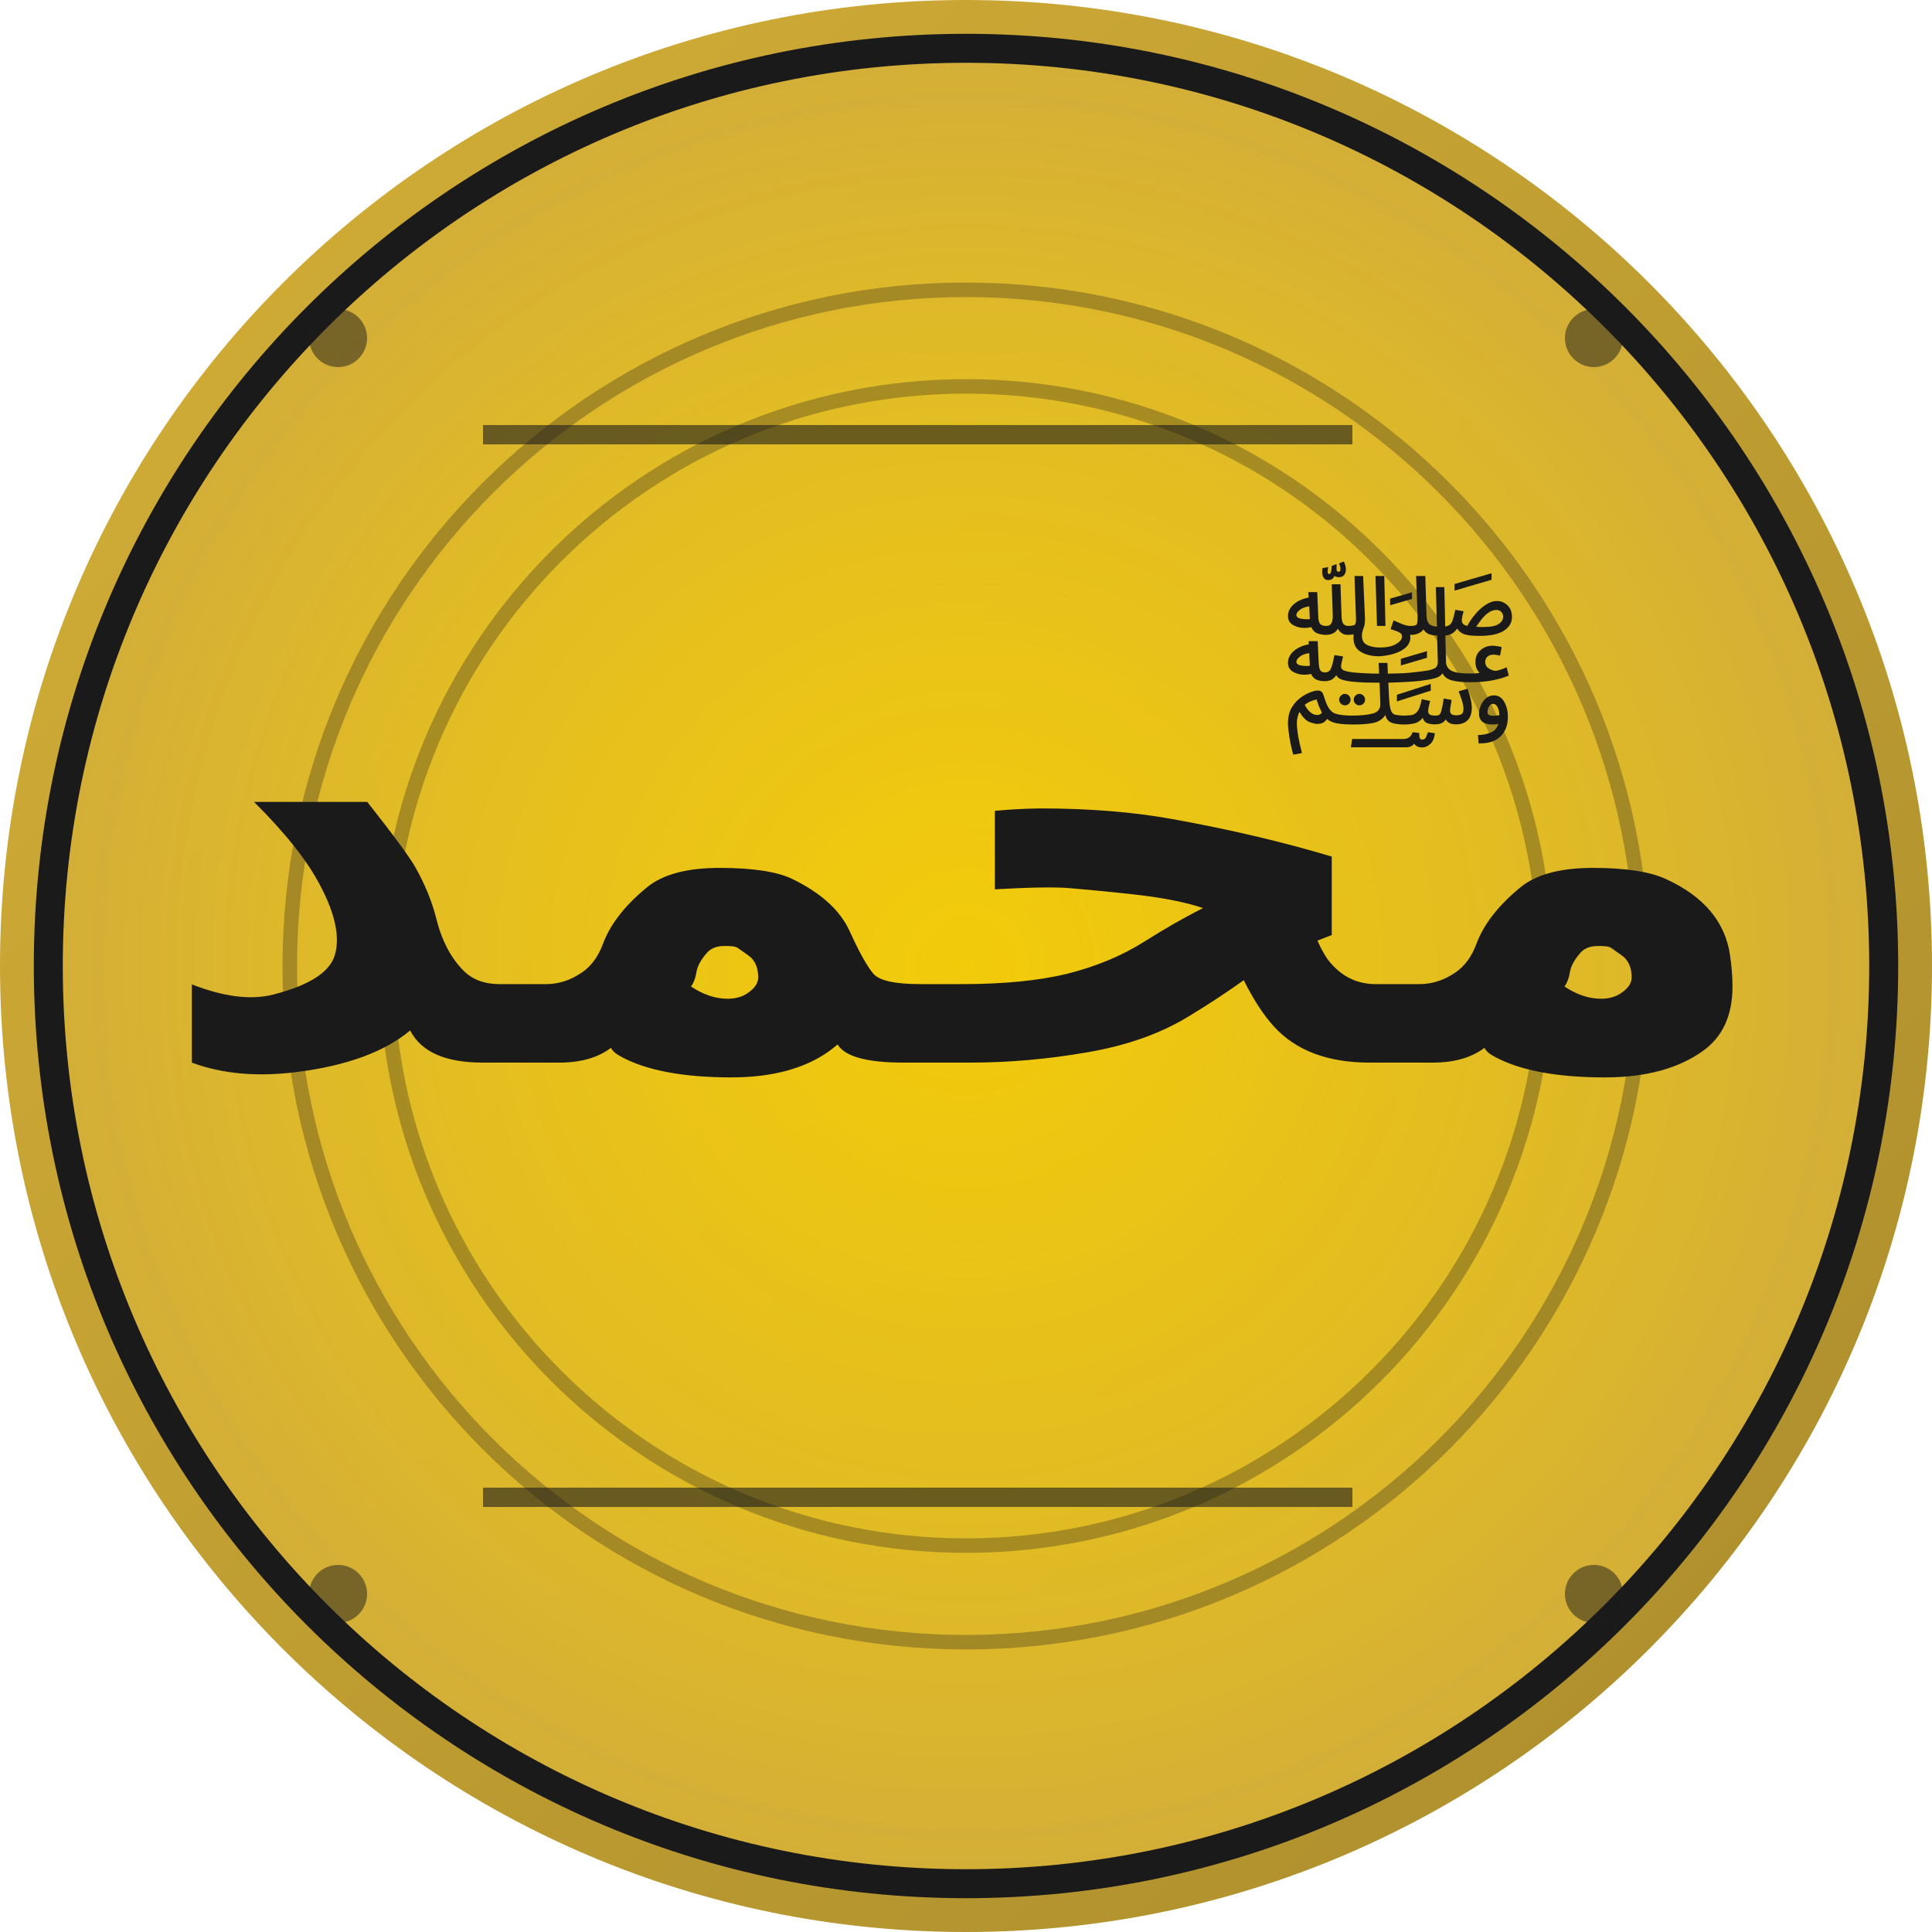
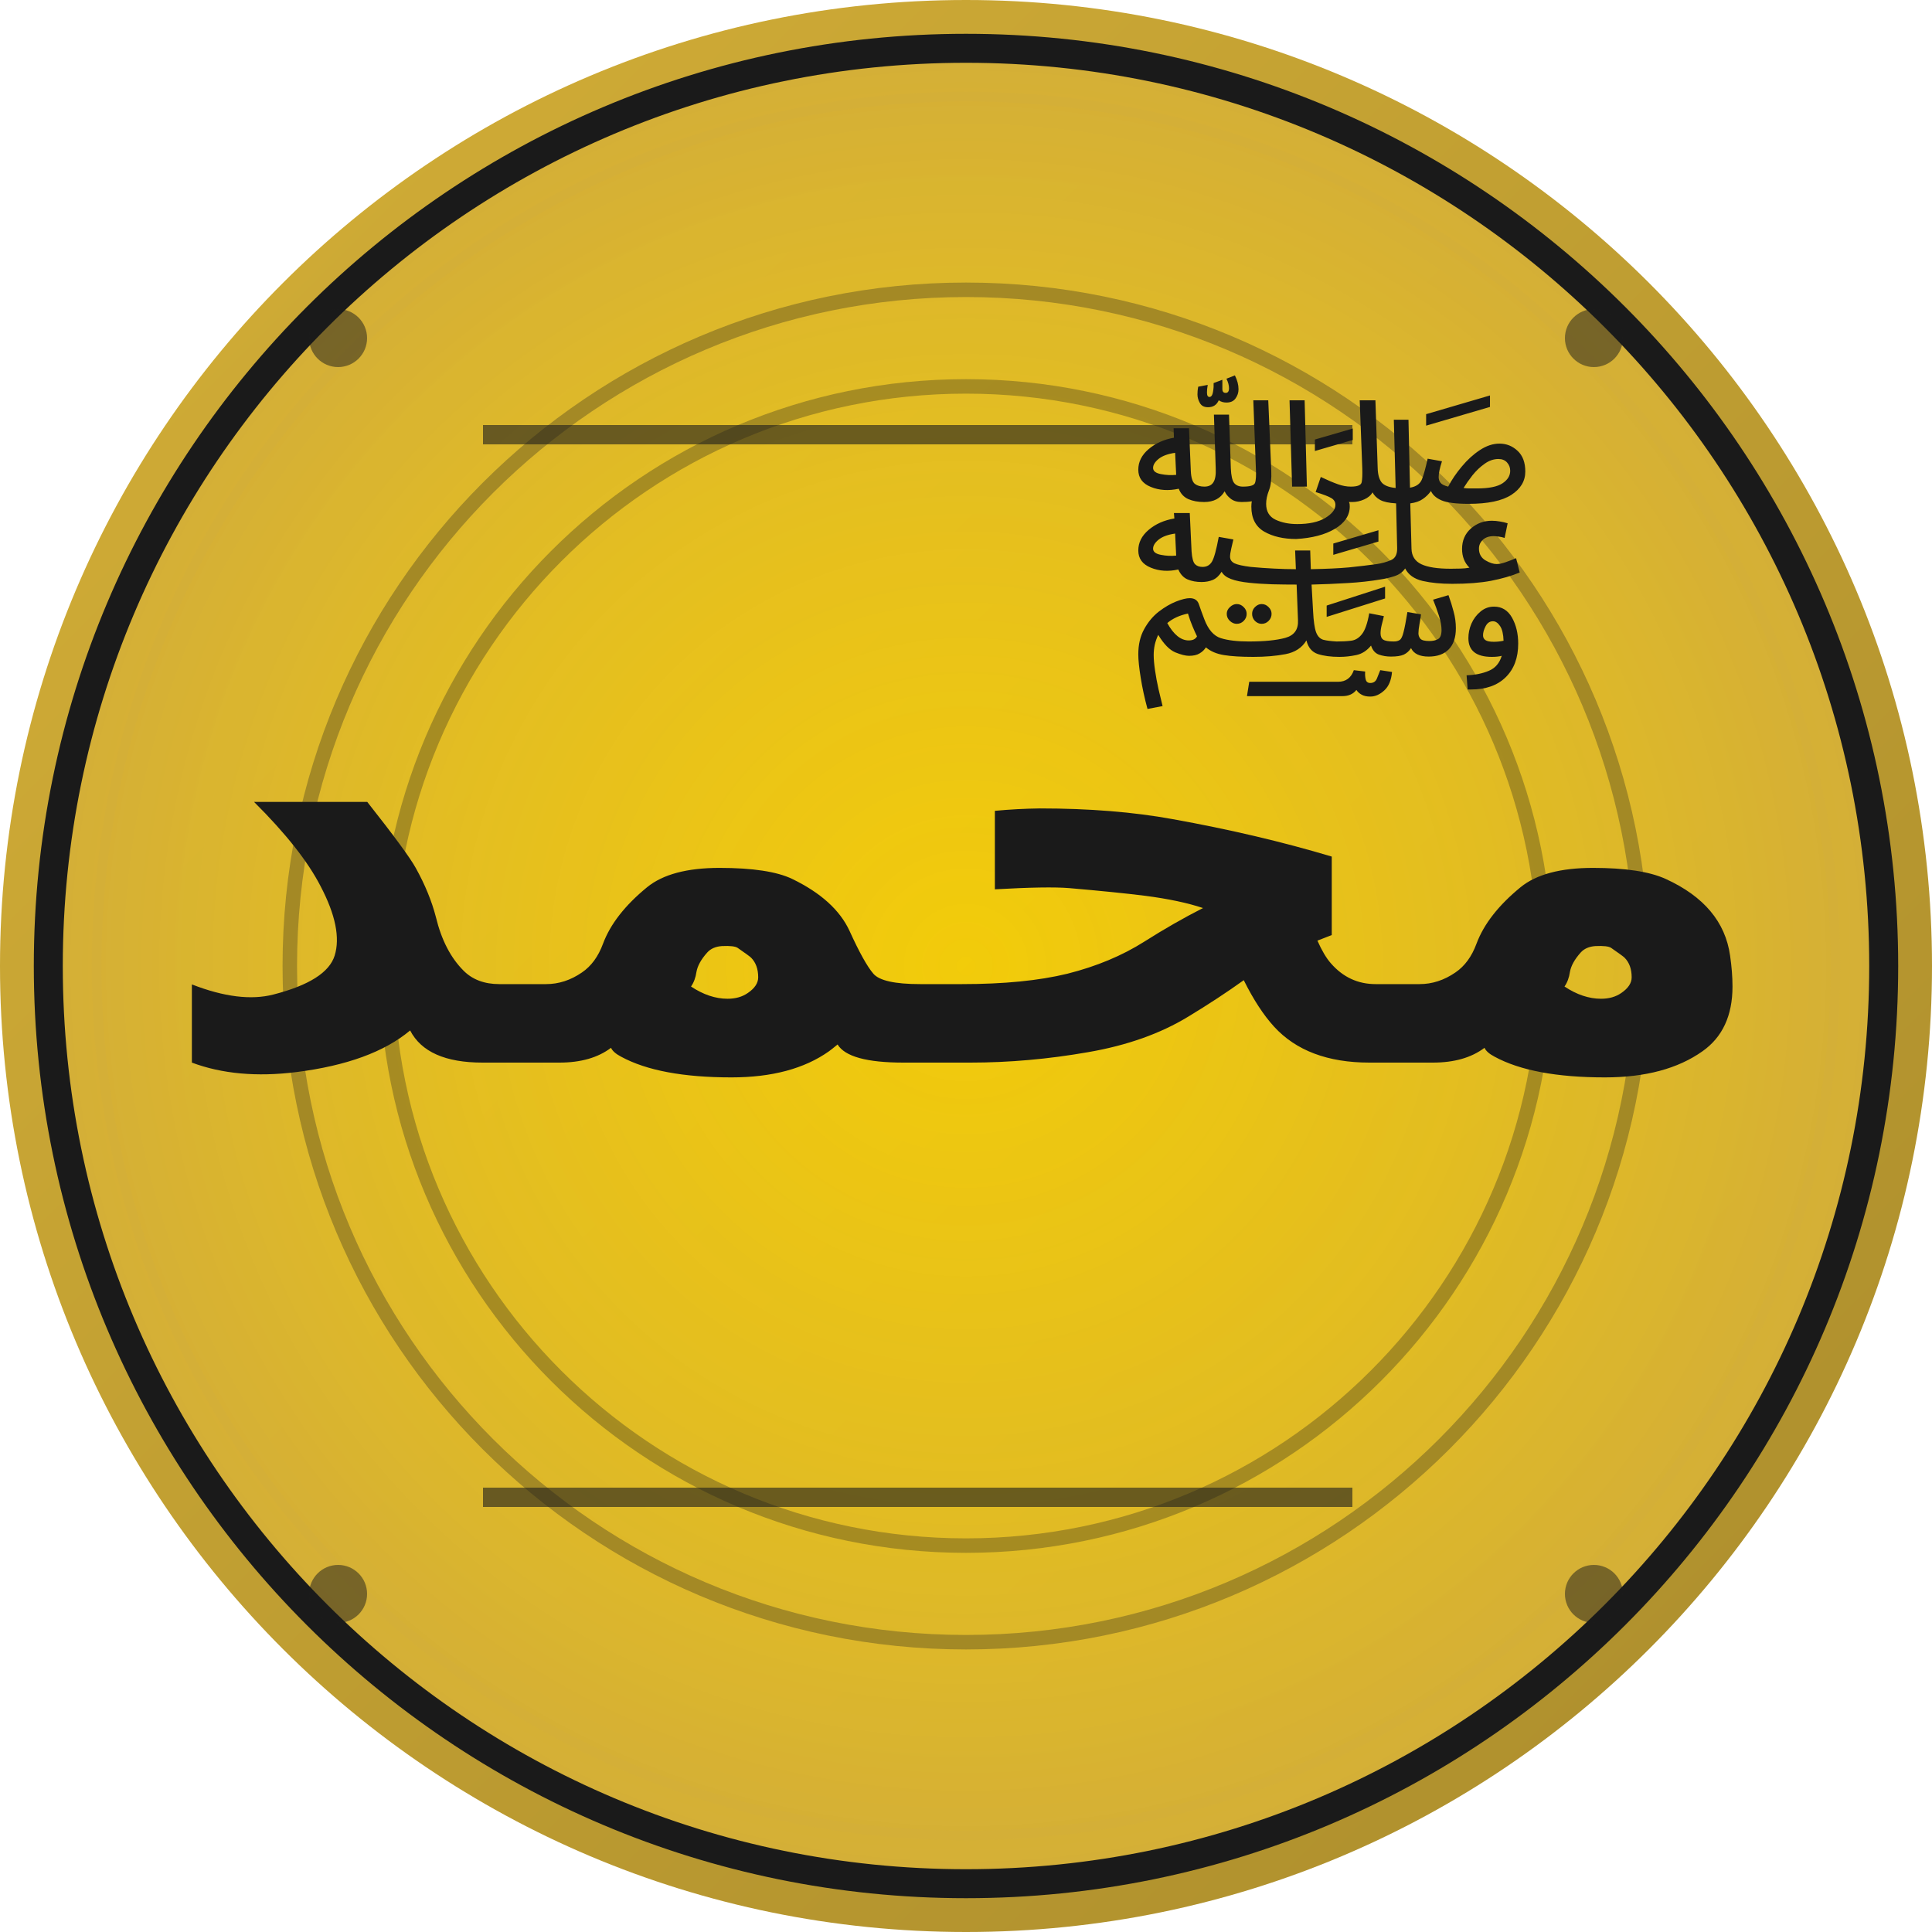
<svg xmlns="http://www.w3.org/2000/svg" viewBox="0 0 200 200" width="200" height="200">
  <defs>
    <linearGradient id="bgGradient" x1="0%" y1="0%" x2="100%" y2="100%">
      <stop offset="0%" style="stop-color:#d4af37;stop-opacity:1" />
      <stop offset="100%" style="stop-color:#aa8c2c;stop-opacity:1" />
    </linearGradient>
    <radialGradient id="centerGlow" cx="50%" cy="50%" r="50%">
      <stop offset="0%" style="stop-color:#ffd700;stop-opacity:0.8" />
      <stop offset="100%" style="stop-color:#d4af37;stop-opacity:1" />
    </radialGradient>
  </defs>
  <circle cx="100" cy="100" r="100" fill="url(#bgGradient)" />
  <circle cx="100" cy="100" r="95" fill="url(#centerGlow)" />
  <circle cx="100" cy="100" r="95" fill="none" stroke="#1a1a1a" stroke-width="3" />
  <circle cx="100" cy="100" r="90" fill="none" stroke="#d4af37" stroke-width="1" />
  <g fill="none" stroke="#1a1a1a" stroke-width="1.5" opacity="0.3">
    <circle cx="100" cy="100" r="70" />
    <circle cx="100" cy="100" r="60" />
  </g>
  <text x="100" y="110" font-family="Arial, sans-serif" font-size="65" font-weight="bold" text-anchor="middle" fill="#1a1a1a" direction="rtl" style="font-family: 'Traditional Arabic', 'Simplified Arabic', Arial; letter-spacing: 0px;">
    محمد
  </text>
-   <text x="145" y="75" font-family="Arial, sans-serif" font-size="22" font-weight="bold" text-anchor="middle" fill="#1a1a1a">
+   <text x="138" y="68" font-family="Arial, sans-serif" font-size="38" font-weight="bold" text-anchor="middle" fill="#1a1a1a" style="text-shadow: 0 0 2px rgba(212, 175, 55, 0.8);">
    ﷺ
  </text>
  <line x1="50" y1="45" x2="140" y2="45" stroke="#1a1a1a" stroke-width="2" opacity="0.6" />
  <line x1="50" y1="155" x2="140" y2="155" stroke="#1a1a1a" stroke-width="2" opacity="0.6" />
  <circle cx="35" cy="35" r="3" fill="#1a1a1a" opacity="0.5" />
  <circle cx="165" cy="35" r="3" fill="#1a1a1a" opacity="0.5" />
  <circle cx="35" cy="165" r="3" fill="#1a1a1a" opacity="0.5" />
  <circle cx="165" cy="165" r="3" fill="#1a1a1a" opacity="0.5" />
</svg>
